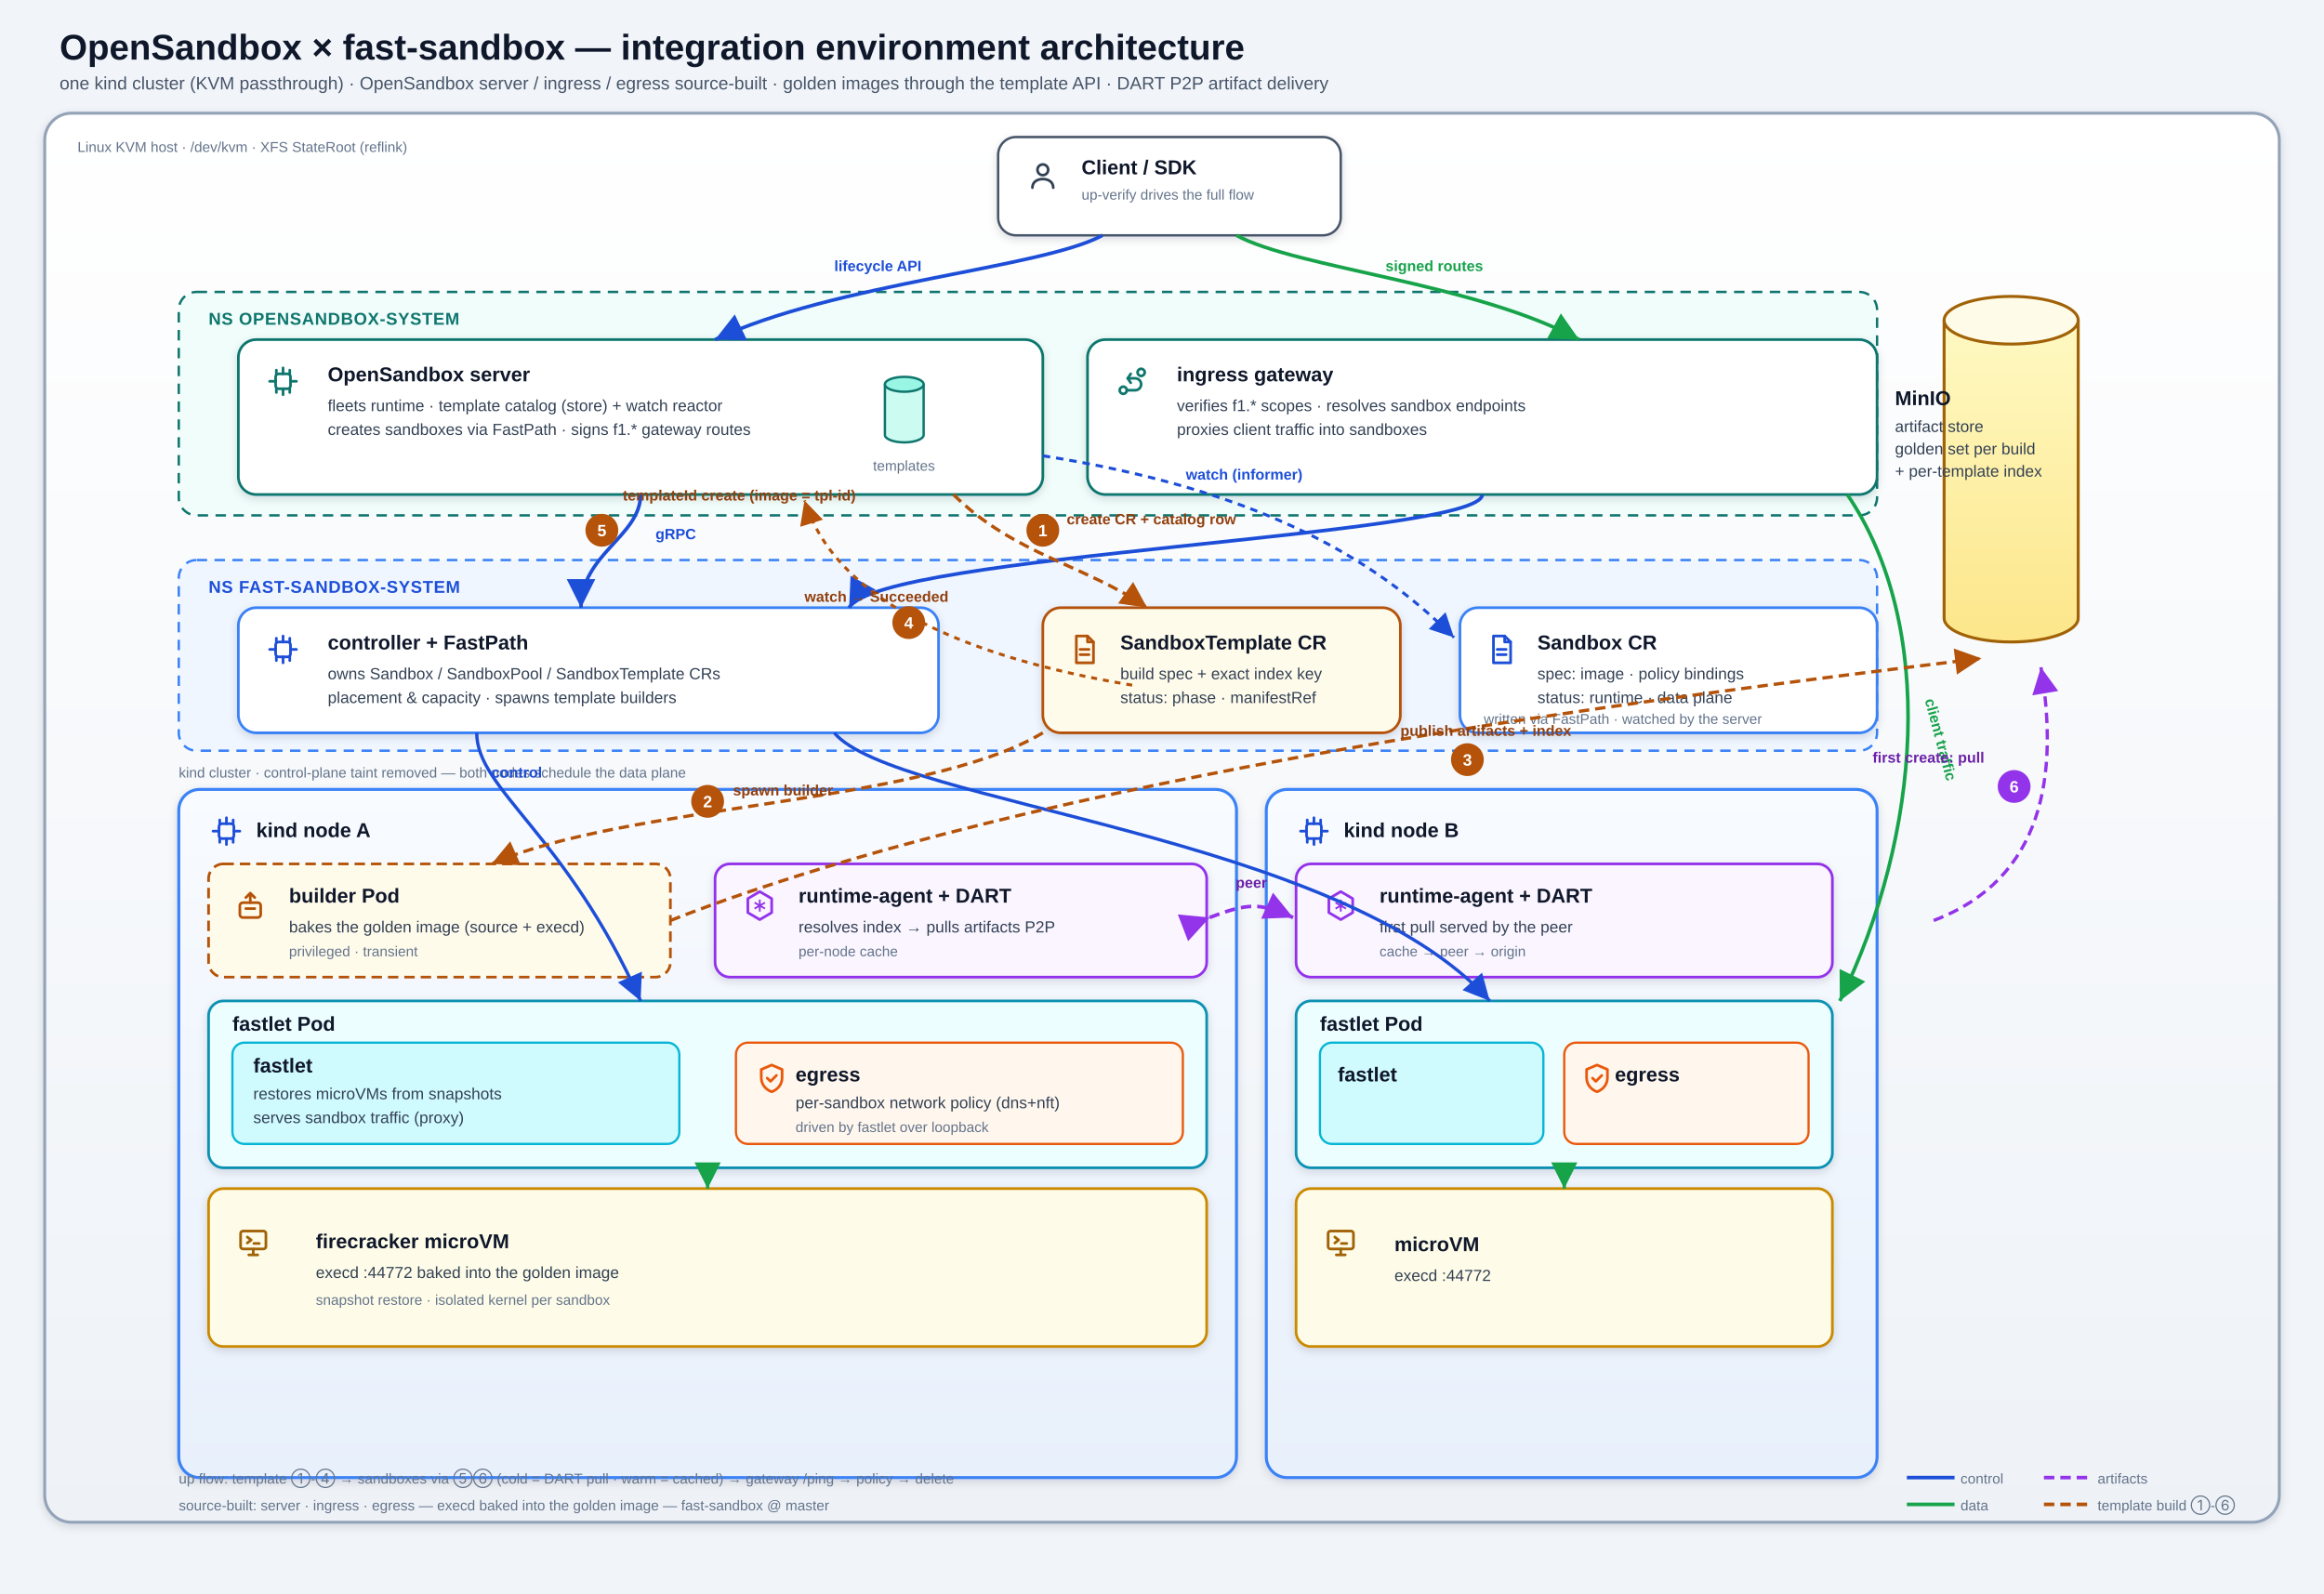
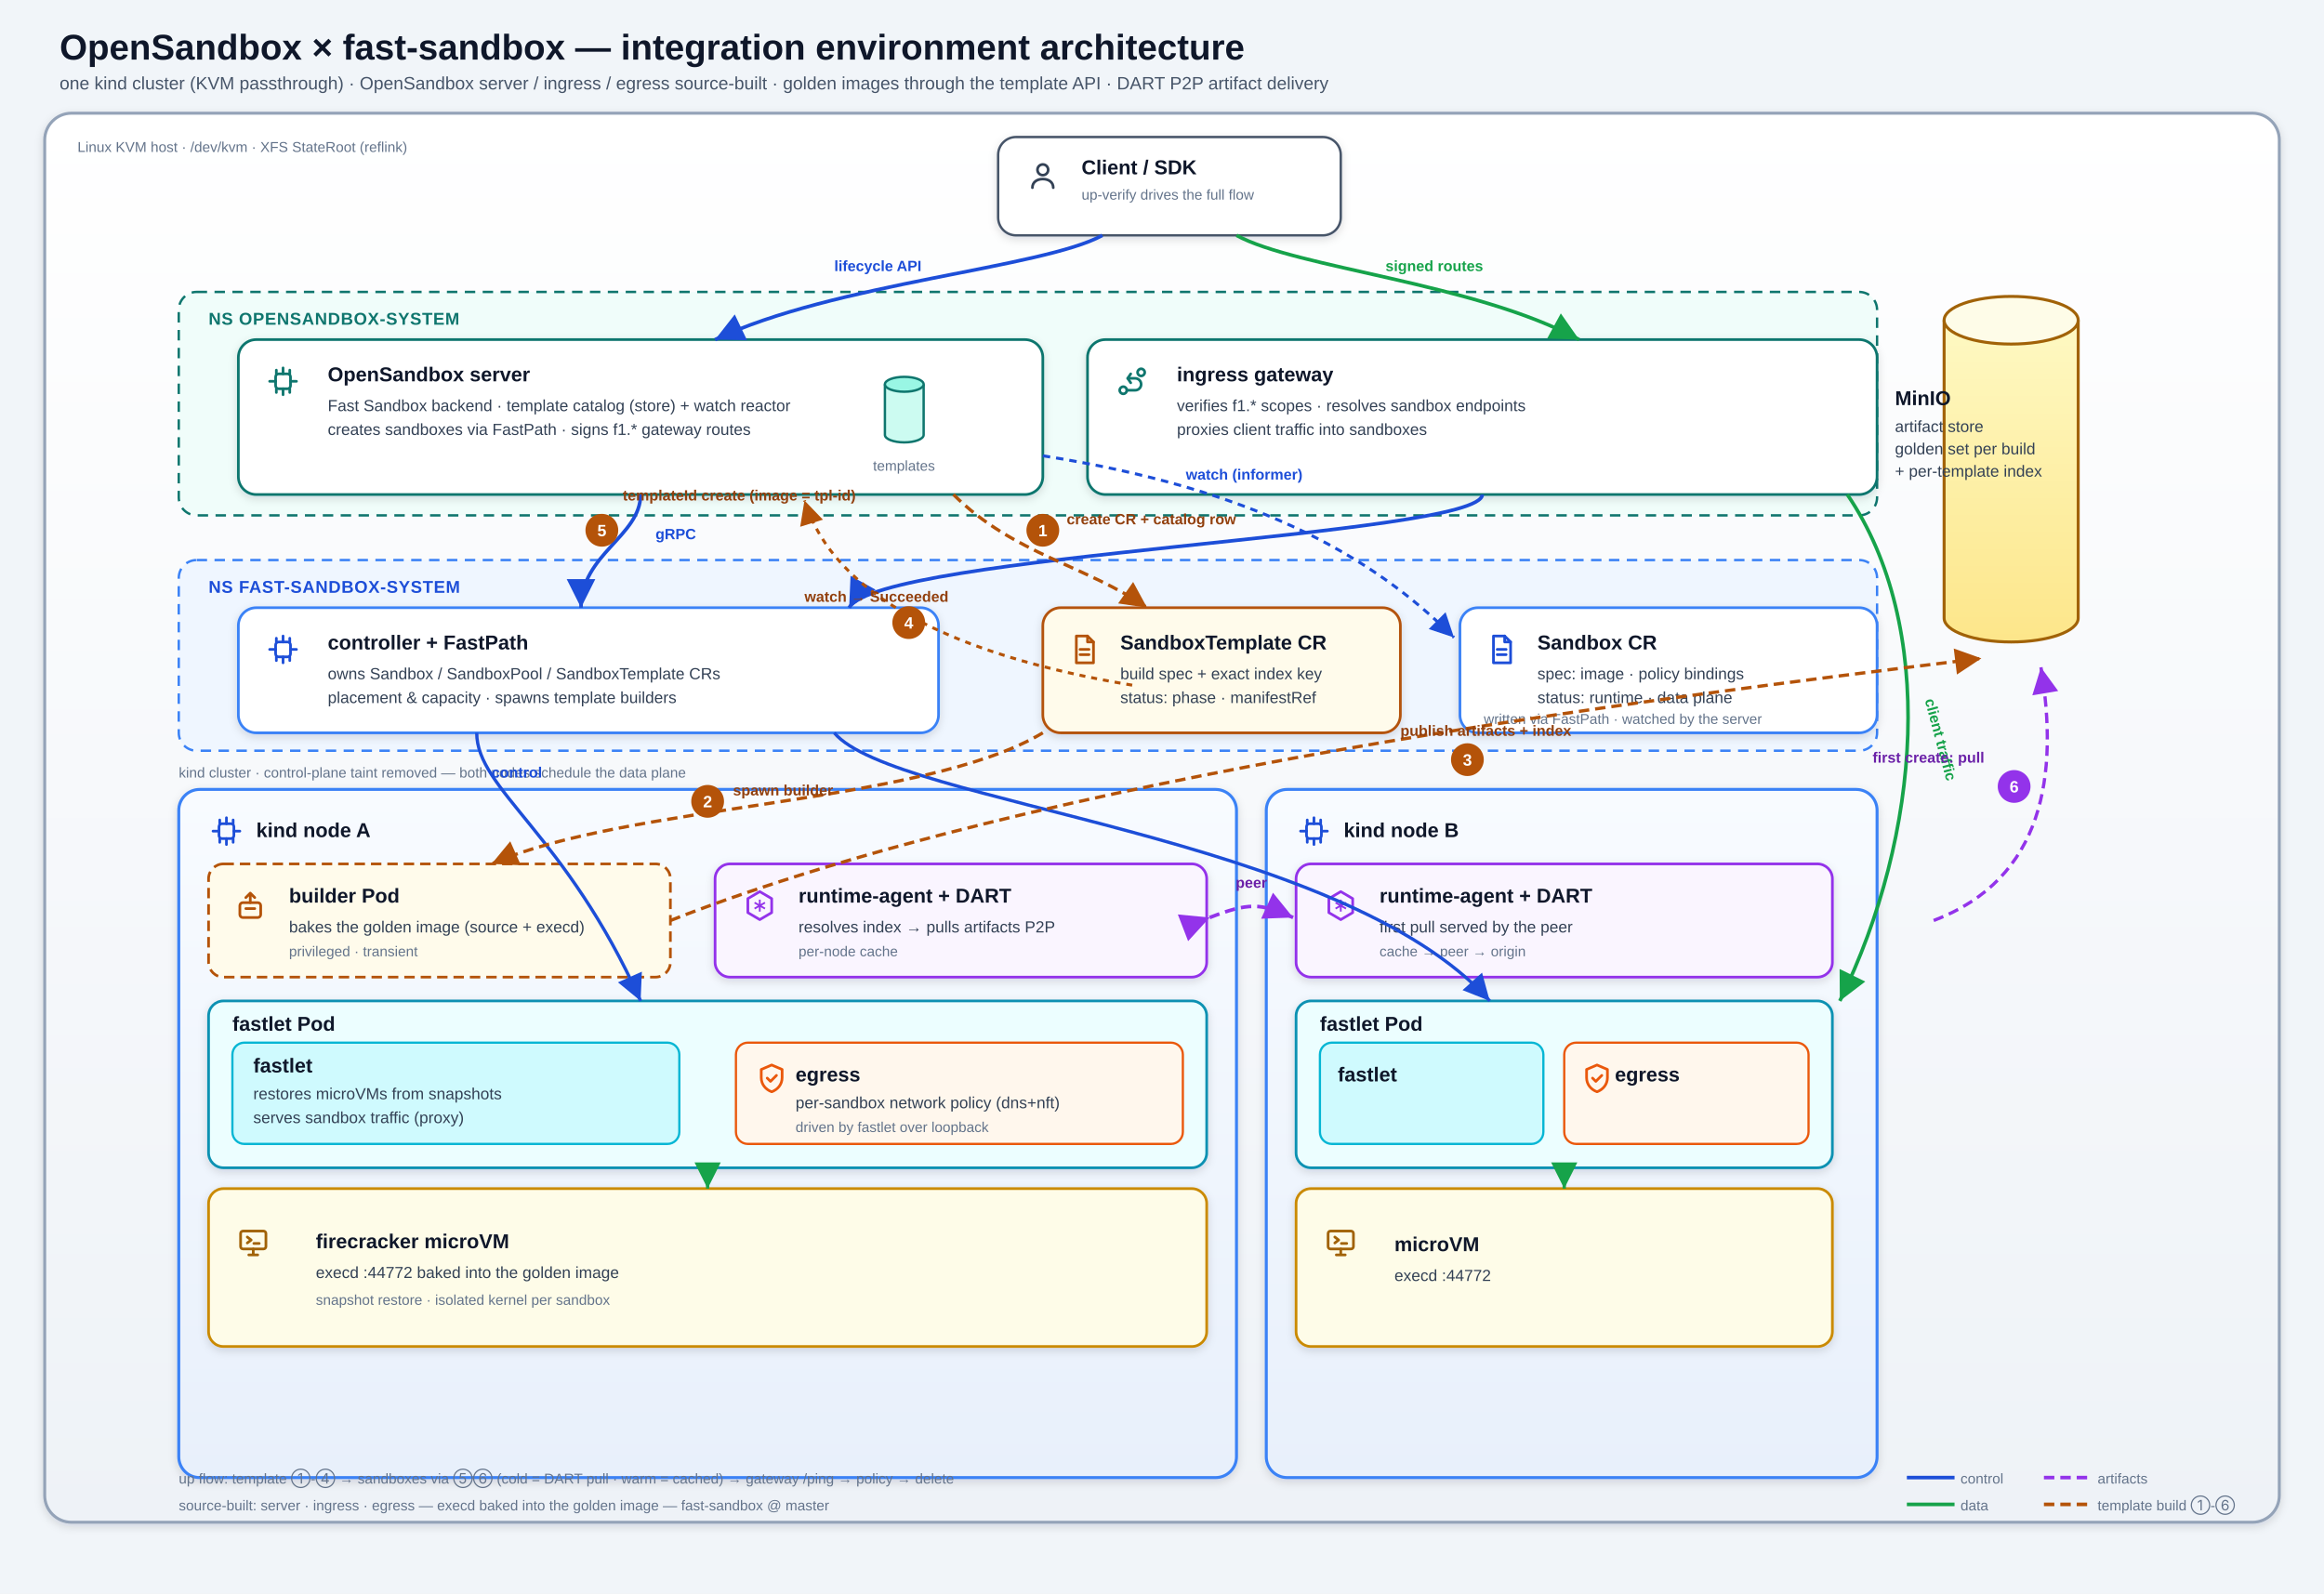
<svg xmlns="http://www.w3.org/2000/svg" xmlns:xlink="http://www.w3.org/1999/xlink" width="1560" height="1070" viewBox="0 0 1560 1070" font-family="-apple-system,'Helvetica Neue',Arial,sans-serif">
  <defs>
    <marker id="mB" markerWidth="10" markerHeight="10" refX="8" refY="4" orient="auto">
      <path d="M0,0 L8,4 L0,8 Z" fill="#1d4ed8" />
    </marker>
    <marker id="mG" markerWidth="10" markerHeight="10" refX="8" refY="4" orient="auto">
      <path d="M0,0 L8,4 L0,8 Z" fill="#16a34a" />
    </marker>
    <marker id="mP" markerWidth="10" markerHeight="10" refX="8" refY="4" orient="auto">
      <path d="M0,0 L8,4 L0,8 Z" fill="#9333ea" />
    </marker>
    <marker id="mA" markerWidth="10" markerHeight="10" refX="8" refY="4" orient="auto">
      <path d="M0,0 L8,4 L0,8 Z" fill="#b45309" />
    </marker>
    <filter id="sh" x="-20%" y="-20%" width="140%" height="140%">
      <feDropShadow dx="0" dy="2" stdDeviation="3" flood-color="#0f172a" flood-opacity="0.14" />
    </filter>
    <linearGradient id="gHost" x1="0" y1="0" x2="0" y2="1">
      <stop offset="0" stop-color="#ffffff" />
      <stop offset="1" stop-color="#eef2f7" />
    </linearGradient>
    <linearGradient id="gNode" x1="0" y1="0" x2="0" y2="1">
      <stop offset="0" stop-color="#f8fbff" />
      <stop offset="1" stop-color="#e8f0fb" />
    </linearGradient>
    <linearGradient id="gCyl" x1="0" y1="0" x2="0" y2="1">
      <stop offset="0" stop-color="#fef9c3" />
      <stop offset="1" stop-color="#fde68a" />
    </linearGradient>
    <g id="ic-user" fill="none" stroke="currentColor" stroke-width="1.8" stroke-linecap="round" stroke-linejoin="round">
      <circle cx="12" cy="8" r="3.6" />
      <path d="M5 20c0-3.8 3.2-5.8 7-5.8s7 2 7 5.8" />
    </g>
    <g id="ic-chip" fill="none" stroke="currentColor" stroke-width="1.8" stroke-linecap="round">
      <rect x="7" y="7" width="10" height="10" rx="2" />
      <path d="M12 3v4M12 17v4M3 12h4M17 12h4M7.5 4.5V7M16.5 4.5V7M7.5 17v2.5M16.5 17v2.5" />
    </g>
    <g id="ic-route" fill="none" stroke="currentColor" stroke-width="1.8" stroke-linecap="round" stroke-linejoin="round">
      <circle cx="6" cy="18" r="2.4" />
      <circle cx="18" cy="6" r="2.4" />
      <path d="M8.4 18H14a4 4 0 0 0 0-8H9" />
      <path d="M11 7l-2 3 2 3" />
    </g>
    <g id="ic-doc" fill="none" stroke="currentColor" stroke-width="1.8" stroke-linecap="round" stroke-linejoin="round">
      <path d="M6.5 3h7.5l4 4v14h-11.5z" />
      <path d="M14 3v4h4" />
      <path d="M9 12h6M9 15.5h6" />
    </g>
    <g id="ic-hex" fill="none" stroke="currentColor" stroke-width="1.8" stroke-linejoin="round">
      <path d="M12 2.6l8 4.7v9.4l-8 4.7-8-4.7V7.3z" />
      <path d="M12 8v8M8.5 10l7 4M15.5 10l-7 4" stroke-width="1.2" />
    </g>
    <g id="ic-vm" fill="none" stroke="currentColor" stroke-width="1.8" stroke-linecap="round" stroke-linejoin="round">
      <rect x="3.5" y="4.5" width="17" height="12" rx="1.6" />
      <path d="M9 20.5h6M12 16.5v4" />
      <path d="M8 8.5l2.6 2-2.6 2M12.4 12.8H16" />
    </g>
    <g id="ic-box" fill="none" stroke="currentColor" stroke-width="1.8" stroke-linecap="round" stroke-linejoin="round">
      <rect x="5" y="10" width="14" height="10" rx="2" />
      <path d="M12 10V4M9 6.6L12 3.6l3 3M9 14h6" />
    </g>
    <g id="ic-shield" fill="none" stroke="currentColor" stroke-width="1.8" stroke-linecap="round" stroke-linejoin="round">
      <path d="M12 3l7 3v5.5c0 4.6-3 8-7 9.5-4-1.5-7-4.9-7-9.5V6z" />
      <path d="M9 11.8l2.2 2.2 4-4" />
    </g>
  </defs>
  <style>
    .t-title{font-size:24px;font-weight:700;fill:#0f172a}
    .t-sub{font-size:12px;fill:#475569}
    .t-zone{font-size:11.5px;font-weight:700;letter-spacing:.4px}
    .t-name{font-size:13.5px;font-weight:700;fill:#0f172a}
    .t-body{font-size:10.8px;fill:#334155}
    .t-small{font-size:9.6px;fill:#64748b}
    .t-flow{font-size:10px;font-weight:600}
  </style>
  <rect width="1560" height="1070" fill="#f1f5f9" />
  <text x="40" y="40" class="t-title">OpenSandbox × fast-sandbox — integration environment architecture</text>
  <text x="40" y="60" class="t-sub">one kind cluster (KVM passthrough) · OpenSandbox server / ingress / egress source-built · golden images through the template API · DART P2P artifact delivery</text>
  <rect x="30" y="76" width="1500" height="946" rx="18" fill="url(#gHost)" stroke="#94a3b8" stroke-width="2" filter="url(#sh)" />
  <text x="52" y="102" class="t-small">Linux KVM host · /dev/kvm · XFS StateRoot (reflink)</text>
  <g>
    <rect x="670" y="92" width="230" height="66" rx="12" fill="#ffffff" stroke="#475569" stroke-width="1.6" filter="url(#sh)" />
    <use xlink:href="#ic-user" href="#ic-user" x="688" y="106" width="26" height="26" color="#334155" />
    <text x="726" y="117" class="t-name">Client / SDK</text>
    <text x="726" y="134" class="t-small">up-verify drives the full flow</text>
  </g>
  <g>
    <path d="M1305 215 v200 a45 16 0 0 0 90 0 v-200" fill="url(#gCyl)" stroke="#a16207" stroke-width="2" />
    <ellipse cx="1350" cy="215" rx="45" ry="16" fill="#fefce8" stroke="#a16207" stroke-width="2" />
    <text x="1272" y="272" class="t-name" fill="#713f12">MinIO</text>
    <text x="1272" y="290" class="t-body">artifact store</text>
    <text x="1272" y="305" class="t-body">golden set per build</text>
    <text x="1272" y="320" class="t-body">+ per-template index</text>
  </g>
  <rect x="120" y="196" width="1140" height="150" rx="12" fill="#f0fdfa" stroke="#0f766e" stroke-width="1.6" stroke-dasharray="7 5" />
  <text x="140" y="218" class="t-zone" fill="#0f766e">NS  OPENSANDBOX-SYSTEM</text>
  <g>
    <rect x="160" y="228" width="540" height="104" rx="12" fill="#ffffff" stroke="#0f766e" stroke-width="1.8" filter="url(#sh)" />
    <use xlink:href="#ic-chip" href="#ic-chip" x="178" y="244" width="28" height="28" color="#0f766e" />
    <text x="220" y="256" class="t-name">OpenSandbox server</text>
-     <text x="220" y="276" class="t-body">fleets runtime · template catalog (store) + watch reactor</text>
+     <text x="220" y="276" class="t-body">Fast Sandbox backend · template catalog (store) + watch reactor</text>
    <text x="220" y="292" class="t-body">creates sandboxes via FastPath · signs f1.* gateway routes</text>
    <g>
      <path d="M594 258 v34 a13 5 0 0 0 26 0 v-34" fill="#ccfbf1" stroke="#0f766e" stroke-width="1.6" />
      <ellipse cx="607" cy="258" rx="13" ry="5" fill="#99f6e4" stroke="#0f766e" stroke-width="1.6" />
      <text x="586" y="316" class="t-small">templates</text>
    </g>
  </g>
  <g>
    <rect x="730" y="228" width="530" height="104" rx="12" fill="#ffffff" stroke="#0f766e" stroke-width="1.8" filter="url(#sh)" />
    <use xlink:href="#ic-route" href="#ic-route" x="748" y="244" width="28" height="28" color="#0f766e" />
    <text x="790" y="256" class="t-name">ingress gateway</text>
    <text x="790" y="276" class="t-body">verifies f1.* scopes · resolves sandbox endpoints</text>
    <text x="790" y="292" class="t-body">proxies client traffic into sandboxes</text>
  </g>
  <rect x="120" y="376" width="1140" height="128" rx="12" fill="#eff6ff" stroke="#3b82f6" stroke-width="1.6" stroke-dasharray="7 5" />
  <text x="140" y="398" class="t-zone" fill="#1d4ed8">NS  FAST-SANDBOX-SYSTEM</text>
  <g>
    <rect x="160" y="408" width="470" height="84" rx="12" fill="#ffffff" stroke="#3b82f6" stroke-width="1.8" filter="url(#sh)" />
    <use xlink:href="#ic-chip" href="#ic-chip" x="178" y="424" width="28" height="28" color="#1d4ed8" />
    <text x="220" y="436" class="t-name">controller + FastPath</text>
    <text x="220" y="456" class="t-body">owns Sandbox / SandboxPool / SandboxTemplate CRs</text>
    <text x="220" y="472" class="t-body">placement &amp; capacity · spawns template builders</text>
  </g>
  <g>
    <rect x="700" y="408" width="240" height="84" rx="12" fill="#fffbeb" stroke="#b45309" stroke-width="1.8" filter="url(#sh)" />
    <use xlink:href="#ic-doc" href="#ic-doc" x="716" y="424" width="26" height="26" color="#b45309" />
    <text x="752" y="436" class="t-name" fill="#92400e">SandboxTemplate CR</text>
    <text x="752" y="456" class="t-body">build spec + exact index key</text>
    <text x="752" y="472" class="t-body">status: phase · manifestRef</text>
  </g>
  <g>
    <rect x="980" y="408" width="280" height="84" rx="12" fill="#ffffff" stroke="#3b82f6" stroke-width="1.8" filter="url(#sh)" />
    <use xlink:href="#ic-doc" href="#ic-doc" x="996" y="424" width="26" height="26" color="#1d4ed8" />
    <text x="1032" y="436" class="t-name">Sandbox CR</text>
    <text x="1032" y="456" class="t-body">spec: image · policy bindings</text>
    <text x="1032" y="472" class="t-body">status: runtime · data plane</text>
    <text x="996" y="486" class="t-small">written via FastPath · watched by the server</text>
  </g>
  <path d="M 700 306 C 840 328, 920 372, 976 428" fill="none" stroke="#1d4ed8" stroke-width="2" stroke-dasharray="5 4" marker-end="url(#mB)" />
  <text x="796" y="322" class="t-flow" fill="#1d4ed8">watch (informer)</text>
  <text x="120" y="522" class="t-small">kind cluster · control-plane taint removed — both nodes schedule the data plane</text>
  <g>
    <rect x="120" y="530" width="710" height="462" rx="14" fill="url(#gNode)" stroke="#3b82f6" stroke-width="2" filter="url(#sh)" />
    <use xlink:href="#ic-chip" href="#ic-chip" x="140" y="546" width="22" height="22" color="#1d4ed8" />
    <text x="172" y="562" class="t-name">kind node A</text>
    <g>
      <rect x="140" y="580" width="310" height="76" rx="10" fill="#fffbeb" stroke="#b45309" stroke-width="1.8" stroke-dasharray="7 4" />
      <use xlink:href="#ic-box" href="#ic-box" x="156" y="596" width="26" height="26" color="#b45309" />
      <text x="194" y="606" class="t-name" fill="#92400e">builder Pod</text>
      <text x="194" y="626" class="t-body">bakes the golden image (source + execd)</text>
      <text x="194" y="642" class="t-small">privileged · transient</text>
    </g>
    <g>
      <rect x="480" y="580" width="330" height="76" rx="10" fill="#faf5ff" stroke="#9333ea" stroke-width="1.8" filter="url(#sh)" />
      <use xlink:href="#ic-hex" href="#ic-hex" x="498" y="596" width="26" height="26" color="#9333ea" />
      <text x="536" y="606" class="t-name" fill="#6b21a8">runtime-agent + DART</text>
      <text x="536" y="626" class="t-body">resolves index → pulls artifacts P2P</text>
      <text x="536" y="642" class="t-small">per-node cache</text>
    </g>
    <g>
      <rect x="140" y="672" width="670" height="112" rx="10" fill="#ecfeff" stroke="#0891b2" stroke-width="1.8" filter="url(#sh)" />
      <text x="156" y="692" class="t-name" fill="#155e75">fastlet Pod</text>
      <rect x="156" y="700" width="300" height="68" rx="8" fill="#cffafe" stroke="#06b6d4" stroke-width="1.5" />
      <text x="170" y="720" class="t-name">fastlet</text>
      <text x="170" y="738" class="t-body">restores microVMs from snapshots</text>
      <text x="170" y="754" class="t-body">serves sandbox traffic (proxy)</text>
      <rect x="494" y="700" width="300" height="68" rx="8" fill="#fff7ed" stroke="#ea580c" stroke-width="1.5" />
      <use xlink:href="#ic-shield" href="#ic-shield" x="506" y="712" width="20" height="20" color="#ea580c" />
      <text x="534" y="726" class="t-name" fill="#9a3412">egress</text>
      <text x="534" y="744" class="t-body">per-sandbox network policy (dns+nft)</text>
      <text x="534" y="760" class="t-small">driven by fastlet over loopback</text>
    </g>
    <g>
      <rect x="140" y="798" width="670" height="106" rx="10" fill="#fefce8" stroke="#ca8a04" stroke-width="1.8" filter="url(#sh)" />
      <use xlink:href="#ic-vm" href="#ic-vm" x="158" y="822" width="40" height="40" color="#a16207" />
      <text x="212" y="838" class="t-name" fill="#713f12">firecracker microVM</text>
      <text x="212" y="858" class="t-body">execd :44772 baked into the golden image</text>
      <text x="212" y="876" class="t-small">snapshot restore · isolated kernel per sandbox</text>
      <line x1="475" y1="784" x2="475" y2="798" stroke="#16a34a" stroke-width="2.2" marker-end="url(#mG)" />
    </g>
  </g>
  <g>
    <rect x="850" y="530" width="410" height="462" rx="14" fill="url(#gNode)" stroke="#3b82f6" stroke-width="2" filter="url(#sh)" />
    <use xlink:href="#ic-chip" href="#ic-chip" x="870" y="546" width="22" height="22" color="#1d4ed8" />
    <text x="902" y="562" class="t-name">kind node B</text>
    <g>
      <rect x="870" y="580" width="360" height="76" rx="10" fill="#faf5ff" stroke="#9333ea" stroke-width="1.8" filter="url(#sh)" />
      <use xlink:href="#ic-hex" href="#ic-hex" x="888" y="596" width="26" height="26" color="#9333ea" />
      <text x="926" y="606" class="t-name" fill="#6b21a8">runtime-agent + DART</text>
      <text x="926" y="626" class="t-body">first pull served by the peer</text>
      <text x="926" y="642" class="t-small">cache → peer → origin</text>
    </g>
    <g>
      <rect x="870" y="672" width="360" height="112" rx="10" fill="#ecfeff" stroke="#0891b2" stroke-width="1.8" filter="url(#sh)" />
      <text x="886" y="692" class="t-name" fill="#155e75">fastlet Pod</text>
      <rect x="886" y="700" width="150" height="68" rx="8" fill="#cffafe" stroke="#06b6d4" stroke-width="1.5" />
      <text x="898" y="726" class="t-name">fastlet</text>
      <rect x="1050" y="700" width="164" height="68" rx="8" fill="#fff7ed" stroke="#ea580c" stroke-width="1.5" />
      <use xlink:href="#ic-shield" href="#ic-shield" x="1060" y="712" width="18" height="18" color="#ea580c" />
      <text x="1084" y="726" class="t-name" fill="#9a3412">egress</text>
    </g>
    <g>
      <rect x="870" y="798" width="360" height="106" rx="10" fill="#fefce8" stroke="#ca8a04" stroke-width="1.8" filter="url(#sh)" />
      <use xlink:href="#ic-vm" href="#ic-vm" x="888" y="822" width="36" height="36" color="#a16207" />
      <text x="936" y="840" class="t-name" fill="#713f12">microVM</text>
      <text x="936" y="860" class="t-body">execd :44772</text>
      <line x1="1050" y1="784" x2="1050" y2="798" stroke="#16a34a" stroke-width="2.2" marker-end="url(#mG)" />
    </g>
  </g>
  <path d="M 740 158 C 700 180, 560 190, 480 228" fill="none" stroke="#1d4ed8" stroke-width="2.4" marker-end="url(#mB)" />
  <path d="M 830 158 C 870 180, 990 190, 1060 228" fill="none" stroke="#16a34a" stroke-width="2.4" marker-end="url(#mG)" />
  <text x="560" y="182" class="t-flow" fill="#1d4ed8">lifecycle API</text>
  <text x="930" y="182" class="t-flow" fill="#16a34a">signed routes</text>
  <path d="M 430 332 C 430 360, 390 372, 390 408" fill="none" stroke="#1d4ed8" stroke-width="2.4" marker-end="url(#mB)" />
  <path d="M 995 332 C 995 360, 590 372, 570 408" fill="none" stroke="#1d4ed8" stroke-width="2.4" marker-end="url(#mB)" />
  <text x="440" y="362" class="t-flow" fill="#1d4ed8">gRPC</text>
  <path d="M 1240 332 C 1300 420, 1290 560, 1235 672" fill="none" stroke="#16a34a" stroke-width="2.4" marker-end="url(#mG)" />
  <text x="1292" y="470" class="t-flow" fill="#16a34a" transform="rotate(75 1292 470)">client traffic</text>
  <path d="M 320 492 C 320 530, 380 560, 430 672" fill="none" stroke="#1d4ed8" stroke-width="2.2" marker-end="url(#mB)" />
  <path d="M 560 492 C 600 540, 900 560, 1000 672" fill="none" stroke="#1d4ed8" stroke-width="2.2" marker-end="url(#mB)" />
  <text x="330" y="522" class="t-flow" fill="#1d4ed8">control</text>
  <path d="M 640 332 C 680 372, 730 380, 770 408" fill="none" stroke="#b45309" stroke-width="2.2" stroke-dasharray="7 4" marker-end="url(#mA)" />
  <circle cx="700" cy="356" r="11" fill="#b45309" />
  <text x="700" y="360" font-size="11" font-weight="700" fill="#fff" text-anchor="middle">1</text>
  <text x="716" y="352" class="t-flow" fill="#92400e">create CR + catalog row</text>
  <path d="M 700 492 C 620 540, 420 540, 330 580" fill="none" stroke="#b45309" stroke-width="2.2" stroke-dasharray="7 4" marker-end="url(#mA)" />
  <circle cx="475" cy="538" r="11" fill="#b45309" />
  <text x="475" y="542" font-size="11" font-weight="700" fill="#fff" text-anchor="middle">2</text>
  <text x="492" y="534" class="t-flow" fill="#92400e">spawn builder</text>
  <path d="M 450 618 C 700 520, 1100 470, 1330 442" fill="none" stroke="#b45309" stroke-width="2.2" stroke-dasharray="7 4" marker-end="url(#mA)" />
  <circle cx="985" cy="510" r="11" fill="#b45309" />
  <text x="985" y="514" font-size="11" font-weight="700" fill="#fff" text-anchor="middle">3</text>
  <text x="940" y="494" class="t-flow" fill="#92400e">publish artifacts + index</text>
  <path d="M 760 460 C 640 440, 560 400, 540 336" fill="none" stroke="#b45309" stroke-width="2" stroke-dasharray="4 4" marker-end="url(#mA)" />
  <circle cx="610" cy="418" r="11" fill="#b45309" />
  <text x="610" y="422" font-size="11" font-weight="700" fill="#fff" text-anchor="middle">4</text>
  <text x="540" y="404" class="t-flow" fill="#92400e">watch → Succeeded</text>
  <circle cx="404" cy="356" r="11" fill="#b45309" />
  <text x="404" y="360" font-size="11" font-weight="700" fill="#fff" text-anchor="middle">5</text>
  <text x="418" y="336" class="t-flow" fill="#92400e">templateId create (image = tpl-id)</text>
  <path d="M 812 616 C 838 606, 846 606, 868 616" fill="none" stroke="#9333ea" stroke-width="2.4" stroke-dasharray="7 4" marker-start="url(#mP)" marker-end="url(#mP)" />
  <text x="840" y="596" class="t-flow" fill="#6b21a8" text-anchor="middle">peer</text>
  <path d="M 1298 618 C 1372 590, 1382 520, 1370 448" fill="none" stroke="#9333ea" stroke-width="2.2" stroke-dasharray="7 4" marker-end="url(#mP)" />
  <circle cx="1352" cy="528" r="11" fill="#9333ea" />
  <text x="1352" y="532" font-size="11" font-weight="700" fill="#fff" text-anchor="middle">6</text>
  <text x="1332" y="512" class="t-flow" fill="#6b21a8" text-anchor="end">first create: pull</text>
  <g>
    <line x1="1280" y1="992" x2="1312" y2="992" stroke="#1d4ed8" stroke-width="2.4" />
    <text x="1316" y="996" class="t-small">control</text>
    <line x1="1280" y1="1010" x2="1312" y2="1010" stroke="#16a34a" stroke-width="2.4" />
    <text x="1316" y="1014" class="t-small">data</text>
    <line x1="1372" y1="992" x2="1404" y2="992" stroke="#9333ea" stroke-width="2.4" stroke-dasharray="7 4" />
    <text x="1408" y="996" class="t-small">artifacts</text>
    <line x1="1372" y1="1010" x2="1404" y2="1010" stroke="#b45309" stroke-width="2.4" stroke-dasharray="7 4" />
    <text x="1408" y="1014" class="t-small">template build ①-⑥</text>
    <text x="120" y="996" class="t-small">up flow: template ①-④ → sandboxes via ⑤⑥ (cold = DART pull · warm = cached) → gateway /ping → policy → delete</text>
    <text x="120" y="1014" class="t-small">source-built: server · ingress · egress — execd baked into the golden image — fast-sandbox @ master</text>
  </g>
</svg>
